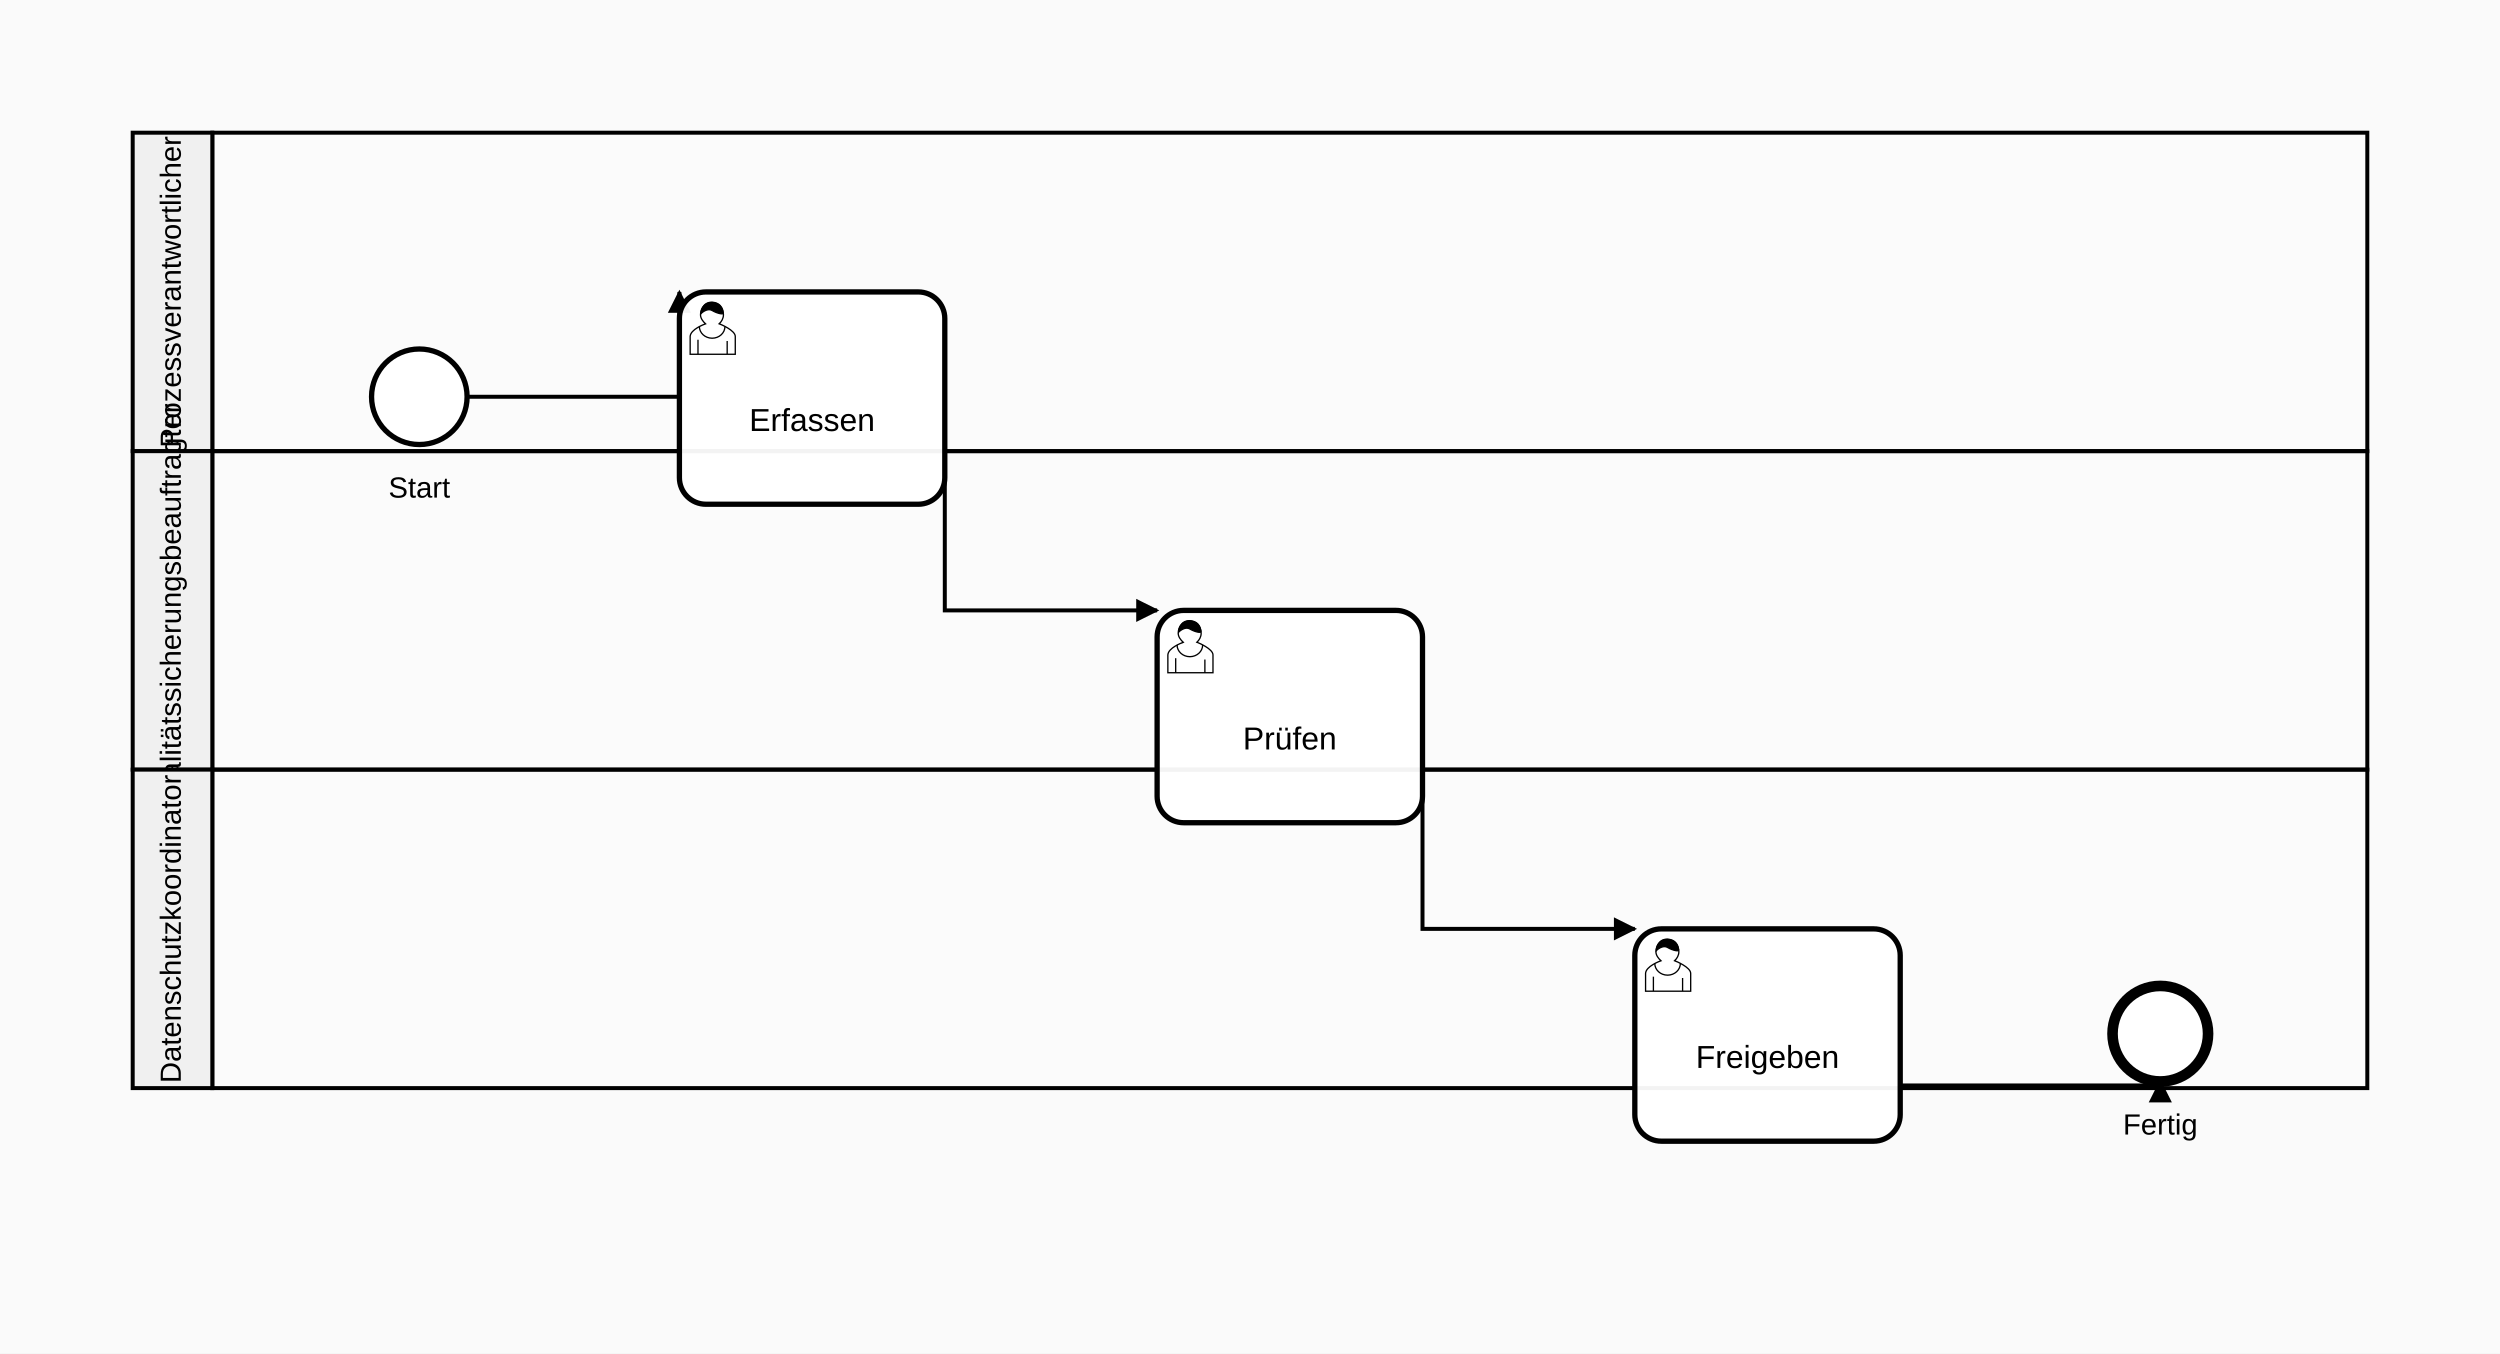
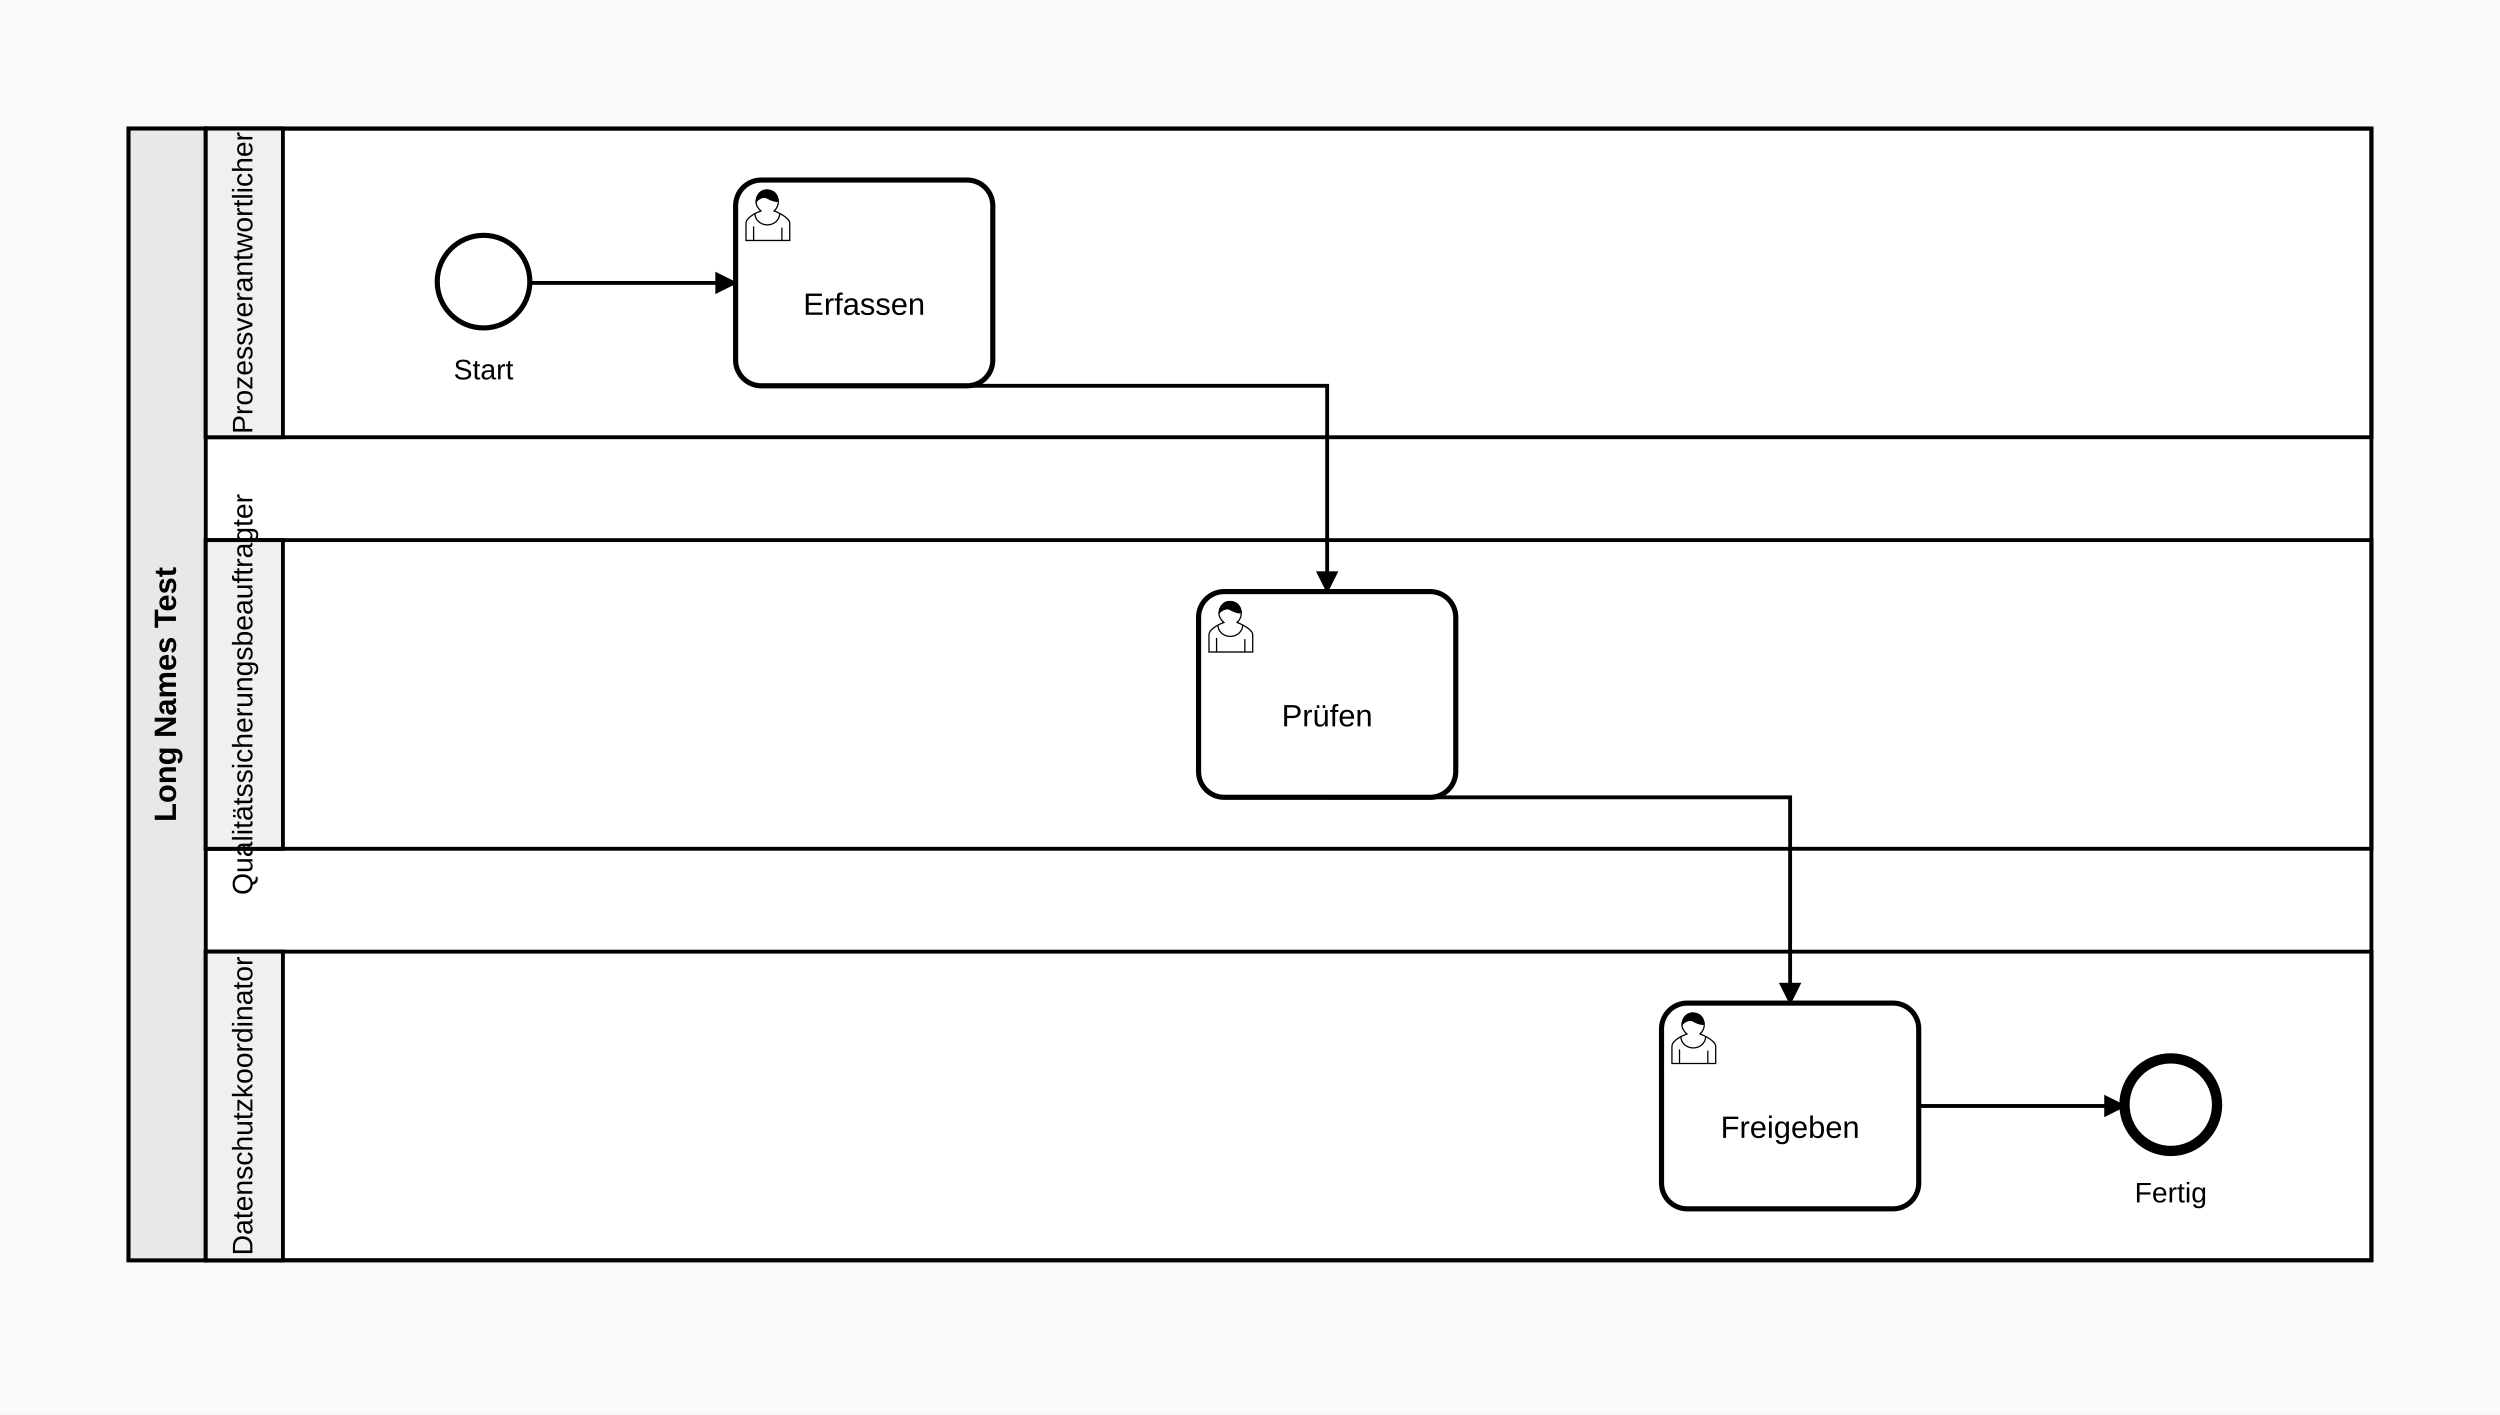
- <svg xmlns="http://www.w3.org/2000/svg" width="942" height="510" viewBox="0 0 942 510" font-family="Arial, sans-serif">
+ <svg xmlns="http://www.w3.org/2000/svg" width="972" height="550" viewBox="0 0 972 550" font-family="Arial, sans-serif">
  <defs>
    <marker id="seq-end" viewBox="0 0 20 20" refX="11" refY="10" markerWidth="10" markerHeight="10" orient="auto">
      <path d="M 1 5 L 11 10 L 1 15 Z" fill="#000000" stroke="#000000" stroke-width="1" />
    </marker>
    <marker id="seq-default-src" viewBox="0 0 20 20" refX="6" refY="10" markerWidth="10" markerHeight="10" orient="auto">
      <path d="M 6 3 L 10 17" stroke="#000000" stroke-width="1.5" />
    </marker>
    <marker id="seq-conditional-src" viewBox="0 0 20 20" refX="1" refY="10" markerWidth="12" markerHeight="12" orient="auto">
      <path d="M 1 10 L 8 6 L 15 10 L 8 14 Z" fill="#ffffff" stroke="#000000" stroke-width="1" />
    </marker>
    <marker id="msg-start" viewBox="0 0 20 20" refX="6" refY="6" markerWidth="20" markerHeight="20" orient="auto">
      <circle cx="6" cy="6" r="3.5" fill="#ffffff" stroke="#000000" stroke-width="1" />
    </marker>
    <marker id="msg-end" viewBox="0 0 20 20" refX="8.5" refY="5" markerWidth="20" markerHeight="20" orient="auto">
      <path d="m 1 5 l 0 -3 l 7 3 l -7 3 z" fill="#ffffff" stroke="#000000" stroke-width="1" stroke-linecap="butt" />
    </marker>
    <marker id="assoc-end" viewBox="0 0 20 20" refX="11" refY="10" markerWidth="10" markerHeight="10" orient="auto">
      <path d="M 1 5 L 11 10 L 1 15" fill="none" stroke="#000000" stroke-width="1.5" />
    </marker>
  </defs>
-   <rect width="942" height="510" fill="#fafafa" />
-   <rect x="80" y="50" width="812" height="120" fill="#ffffff" fill-opacity="0.25" stroke="#000000" stroke-width="1.5" />
-   <rect x="50" y="50" width="30" height="120" fill="#f0f0f0" stroke="#000000" stroke-width="1.5" />
-   <text x="65" y="110" text-anchor="middle" dominant-baseline="middle" font-size="11" fill="#000000" transform="rotate(-90,65,110)">Prozessverantwortlicher</text>
-   <rect x="80" y="170" width="812" height="120" fill="#ffffff" fill-opacity="0.25" stroke="#000000" stroke-width="1.5" />
-   <rect x="50" y="170" width="30" height="120" fill="#f0f0f0" stroke="#000000" stroke-width="1.5" />
-   <text x="65" y="230" text-anchor="middle" dominant-baseline="middle" font-size="11" fill="#000000" transform="rotate(-90,65,230)">Qualitätssicherungsbeauftragter</text>
-   <rect x="80" y="290" width="812" height="120" fill="#ffffff" fill-opacity="0.25" stroke="#000000" stroke-width="1.5" />
-   <rect x="50" y="290" width="30" height="120" fill="#f0f0f0" stroke="#000000" stroke-width="1.5" />
-   <text x="65" y="350" text-anchor="middle" dominant-baseline="middle" font-size="11" fill="#000000" transform="rotate(-90,65,350)">Datenschutzkoordinator</text>
-   <path d="M 176 149.5 L 256 149.5 L 256 110" stroke="#000000" stroke-width="1.5" fill="none" marker-end="url(#seq-end)" />
-   <path d="M 356 169 L 356 230 L 436 230" stroke="#000000" stroke-width="1.5" fill="none" marker-end="url(#seq-end)" />
-   <path d="M 536 289 L 536 350 L 616 350" stroke="#000000" stroke-width="1.5" fill="none" marker-end="url(#seq-end)" />
-   <path d="M 716 409 L 814 409 L 814 407.5" stroke="#000000" stroke-width="1.5" fill="none" marker-end="url(#seq-end)" />
-   <circle cx="158" cy="149.5" r="18" fill="#ffffff" fill-opacity="0.95" stroke="#000000" stroke-width="2" />
-   <text x="158" y="187.5" text-anchor="middle" font-size="11" fill="#000000">Start</text>
-   <rect x="256" y="110" width="100" height="80" rx="10" ry="10" fill="#ffffff" fill-opacity="0.95" stroke="#000000" stroke-width="2" />
+   <rect width="972" height="550" fill="#fafafa" />
+   <rect x="50" y="50" width="872" height="440" fill="#ffffff" stroke="#000000" stroke-width="1.5" />
+   <rect x="50" y="50" width="30" height="440" fill="#e8e8e8" stroke="#000000" stroke-width="1.5" />
+   <text x="65" y="270" text-anchor="middle" dominant-baseline="middle" font-size="12" font-weight="bold" fill="#000000" transform="rotate(-90,65,270)">Long Names Test</text>
+   <rect x="80" y="50" width="842" height="120" fill="#ffffff" fill-opacity="0.25" stroke="#000000" stroke-width="1.5" />
+   <rect x="80" y="50" width="30" height="120" fill="#f0f0f0" stroke="#000000" stroke-width="1.5" />
+   <text x="95" y="110" text-anchor="middle" dominant-baseline="middle" font-size="11" fill="#000000" transform="rotate(-90,95,110)">Prozessverantwortlicher</text>
+   <rect x="80" y="210" width="842" height="120" fill="#ffffff" fill-opacity="0.25" stroke="#000000" stroke-width="1.5" />
+   <rect x="80" y="210" width="30" height="120" fill="#f0f0f0" stroke="#000000" stroke-width="1.5" />
+   <text x="95" y="270" text-anchor="middle" dominant-baseline="middle" font-size="11" fill="#000000" transform="rotate(-90,95,270)">Qualitätssicherungsbeauftragter</text>
+   <rect x="80" y="370" width="842" height="120" fill="#ffffff" fill-opacity="0.25" stroke="#000000" stroke-width="1.5" />
+   <rect x="80" y="370" width="30" height="120" fill="#f0f0f0" stroke="#000000" stroke-width="1.5" />
+   <text x="95" y="430" text-anchor="middle" dominant-baseline="middle" font-size="11" fill="#000000" transform="rotate(-90,95,430)">Datenschutzkoordinator</text>
+   <path d="M 206 110 L 286 110" stroke="#000000" stroke-width="1.5" fill="none" marker-end="url(#seq-end)" />
+   <path d="M 336 150 L 516 150 L 516 230" stroke="#000000" stroke-width="1.5" fill="none" marker-end="url(#seq-end)" />
+   <path d="M 516 310 L 696 310 L 696 390" stroke="#000000" stroke-width="1.5" fill="none" marker-end="url(#seq-end)" />
+   <path d="M 746 430 L 826 430" stroke="#000000" stroke-width="1.5" fill="none" marker-end="url(#seq-end)" />
+   <circle cx="188" cy="109.5" r="18" fill="#ffffff" fill-opacity="0.95" stroke="#000000" stroke-width="2" />
+   <text x="188" y="147.5" text-anchor="middle" font-size="11" fill="#000000">Start</text>
+   <rect x="286" y="70" width="100" height="80" rx="10" ry="10" fill="#ffffff" fill-opacity="0.95" stroke="#000000" stroke-width="2" />
  <g>
-     <path d="m 271,122 c 0.909,-0.845 1.594,-2.049 1.594,-3.385 0,-2.554 -1.805,-4.622 -4.357,-4.622 -2.552,0 -4.288,2.068 -4.288,4.622 0,1.348 0.974,2.562 1.896,3.405 -0.529,0.187 -5.669,2.097 -5.794,4.756 v 6.718 h 17 v -6.718 c 0,-2.298 -5.528,-4.595 -6.051,-4.776 z m -8,6 l 0,5.5 m 11,0 l 0,-5" fill="#ffffff" stroke="#000000" stroke-width="0.5" />
-     <path d="m 273.162,123.009 c 0,2.447 -2.158,4.431 -4.821,4.431 -2.665,0 -4.822,-1.981 -4.822,-4.431" fill="none" stroke="#000000" stroke-width="0.5" />
-     <path d="m 264.1,118.2 c 0,0 2.251,-2.358 4.274,-1.177 2.024,1.181 4.221,1.537 4.124,0.965 -0.098,-0.57 -0.117,-3.791 -4.191,-4.136 -3.575,0.001 -4.208,3.367 -4.207,4.348 z" fill="#000000" stroke="#000000" stroke-width="0.5" />
+     <path d="m 301,82 c 0.909,-0.845 1.594,-2.049 1.594,-3.385 0,-2.554 -1.805,-4.622 -4.357,-4.622 -2.552,0 -4.288,2.068 -4.288,4.622 0,1.348 0.974,2.562 1.896,3.405 -0.529,0.187 -5.669,2.097 -5.794,4.756 v 6.718 h 17 v -6.718 c 0,-2.298 -5.528,-4.595 -6.051,-4.776 z m -8,6 l 0,5.5 m 11,0 l 0,-5" fill="#ffffff" stroke="#000000" stroke-width="0.5" />
+     <path d="m 303.162,83.009 c 0,2.447 -2.158,4.431 -4.821,4.431 -2.665,0 -4.822,-1.981 -4.822,-4.431" fill="none" stroke="#000000" stroke-width="0.5" />
+     <path d="m 294.1,78.2 c 0,0 2.251,-2.358 4.274,-1.177 2.024,1.181 4.221,1.537 4.124,0.965 -0.098,-0.57 -0.117,-3.791 -4.191,-4.136 -3.575,0.001 -4.208,3.367 -4.207,4.348 z" fill="#000000" stroke="#000000" stroke-width="0.5" />
  </g>
-   <text x="306" y="159" text-anchor="middle" dominant-baseline="middle" font-size="12" fill="#000000">Erfassen</text>
-   <rect x="436" y="230" width="100" height="80" rx="10" ry="10" fill="#ffffff" fill-opacity="0.95" stroke="#000000" stroke-width="2" />
+   <text x="336" y="119" text-anchor="middle" dominant-baseline="middle" font-size="12" fill="#000000">Erfassen</text>
+   <rect x="466" y="230" width="100" height="80" rx="10" ry="10" fill="#ffffff" fill-opacity="0.95" stroke="#000000" stroke-width="2" />
  <g>
-     <path d="m 451,242 c 0.909,-0.845 1.594,-2.049 1.594,-3.385 0,-2.554 -1.805,-4.622 -4.357,-4.622 -2.552,0 -4.288,2.068 -4.288,4.622 0,1.348 0.974,2.562 1.896,3.405 -0.529,0.187 -5.669,2.097 -5.794,4.756 v 6.718 h 17 v -6.718 c 0,-2.298 -5.528,-4.595 -6.051,-4.776 z m -8,6 l 0,5.5 m 11,0 l 0,-5" fill="#ffffff" stroke="#000000" stroke-width="0.5" />
-     <path d="m 453.162,243.009 c 0,2.447 -2.158,4.431 -4.821,4.431 -2.665,0 -4.822,-1.981 -4.822,-4.431" fill="none" stroke="#000000" stroke-width="0.5" />
-     <path d="m 444.1,238.2 c 0,0 2.251,-2.358 4.274,-1.177 2.024,1.181 4.221,1.537 4.124,0.965 -0.098,-0.57 -0.117,-3.791 -4.191,-4.136 -3.575,0.001 -4.208,3.367 -4.207,4.348 z" fill="#000000" stroke="#000000" stroke-width="0.5" />
+     <path d="m 481,242 c 0.909,-0.845 1.594,-2.049 1.594,-3.385 0,-2.554 -1.805,-4.622 -4.357,-4.622 -2.552,0 -4.288,2.068 -4.288,4.622 0,1.348 0.974,2.562 1.896,3.405 -0.529,0.187 -5.669,2.097 -5.794,4.756 v 6.718 h 17 v -6.718 c 0,-2.298 -5.528,-4.595 -6.051,-4.776 z m -8,6 l 0,5.5 m 11,0 l 0,-5" fill="#ffffff" stroke="#000000" stroke-width="0.5" />
+     <path d="m 483.162,243.009 c 0,2.447 -2.158,4.431 -4.821,4.431 -2.665,0 -4.822,-1.981 -4.822,-4.431" fill="none" stroke="#000000" stroke-width="0.5" />
+     <path d="m 474.1,238.2 c 0,0 2.251,-2.358 4.274,-1.177 2.024,1.181 4.221,1.537 4.124,0.965 -0.098,-0.57 -0.117,-3.791 -4.191,-4.136 -3.575,0.001 -4.208,3.367 -4.207,4.348 z" fill="#000000" stroke="#000000" stroke-width="0.5" />
  </g>
-   <text x="486" y="279" text-anchor="middle" dominant-baseline="middle" font-size="12" fill="#000000">Prüfen</text>
-   <rect x="616" y="350" width="100" height="80" rx="10" ry="10" fill="#ffffff" fill-opacity="0.95" stroke="#000000" stroke-width="2" />
+   <text x="516" y="279" text-anchor="middle" dominant-baseline="middle" font-size="12" fill="#000000">Prüfen</text>
+   <rect x="646" y="390" width="100" height="80" rx="10" ry="10" fill="#ffffff" fill-opacity="0.95" stroke="#000000" stroke-width="2" />
  <g>
-     <path d="m 631,362 c 0.909,-0.845 1.594,-2.049 1.594,-3.385 0,-2.554 -1.805,-4.622 -4.357,-4.622 -2.552,0 -4.288,2.068 -4.288,4.622 0,1.348 0.974,2.562 1.896,3.405 -0.529,0.187 -5.669,2.097 -5.794,4.756 v 6.718 h 17 v -6.718 c 0,-2.298 -5.528,-4.595 -6.051,-4.776 z m -8,6 l 0,5.5 m 11,0 l 0,-5" fill="#ffffff" stroke="#000000" stroke-width="0.5" />
-     <path d="m 633.162,363.009 c 0,2.447 -2.158,4.431 -4.821,4.431 -2.665,0 -4.822,-1.981 -4.822,-4.431" fill="none" stroke="#000000" stroke-width="0.5" />
-     <path d="m 624.1,358.2 c 0,0 2.251,-2.358 4.274,-1.177 2.024,1.181 4.221,1.537 4.124,0.965 -0.098,-0.57 -0.117,-3.791 -4.191,-4.136 -3.575,0.001 -4.208,3.367 -4.207,4.348 z" fill="#000000" stroke="#000000" stroke-width="0.5" />
+     <path d="m 661,402 c 0.909,-0.845 1.594,-2.049 1.594,-3.385 0,-2.554 -1.805,-4.622 -4.357,-4.622 -2.552,0 -4.288,2.068 -4.288,4.622 0,1.348 0.974,2.562 1.896,3.405 -0.529,0.187 -5.669,2.097 -5.794,4.756 v 6.718 h 17 v -6.718 c 0,-2.298 -5.528,-4.595 -6.051,-4.776 z m -8,6 l 0,5.5 m 11,0 l 0,-5" fill="#ffffff" stroke="#000000" stroke-width="0.5" />
+     <path d="m 663.162,403.009 c 0,2.447 -2.158,4.431 -4.821,4.431 -2.665,0 -4.822,-1.981 -4.822,-4.431" fill="none" stroke="#000000" stroke-width="0.5" />
+     <path d="m 654.1,398.2 c 0,0 2.251,-2.358 4.274,-1.177 2.024,1.181 4.221,1.537 4.124,0.965 -0.098,-0.57 -0.117,-3.791 -4.191,-4.136 -3.575,0.001 -4.208,3.367 -4.207,4.348 z" fill="#000000" stroke="#000000" stroke-width="0.5" />
  </g>
-   <text x="666" y="399" text-anchor="middle" dominant-baseline="middle" font-size="12" fill="#000000">Freigeben</text>
-   <circle cx="814" cy="389.5" r="18" fill="#ffffff" fill-opacity="0.95" stroke="#000000" stroke-width="4" />
-   <text x="814" y="427.5" text-anchor="middle" font-size="11" fill="#000000">Fertig</text>
+   <text x="696" y="439" text-anchor="middle" dominant-baseline="middle" font-size="12" fill="#000000">Freigeben</text>
+   <circle cx="844" cy="429.5" r="18" fill="#ffffff" fill-opacity="0.95" stroke="#000000" stroke-width="4" />
+   <text x="844" y="467.5" text-anchor="middle" font-size="11" fill="#000000">Fertig</text>
</svg>
